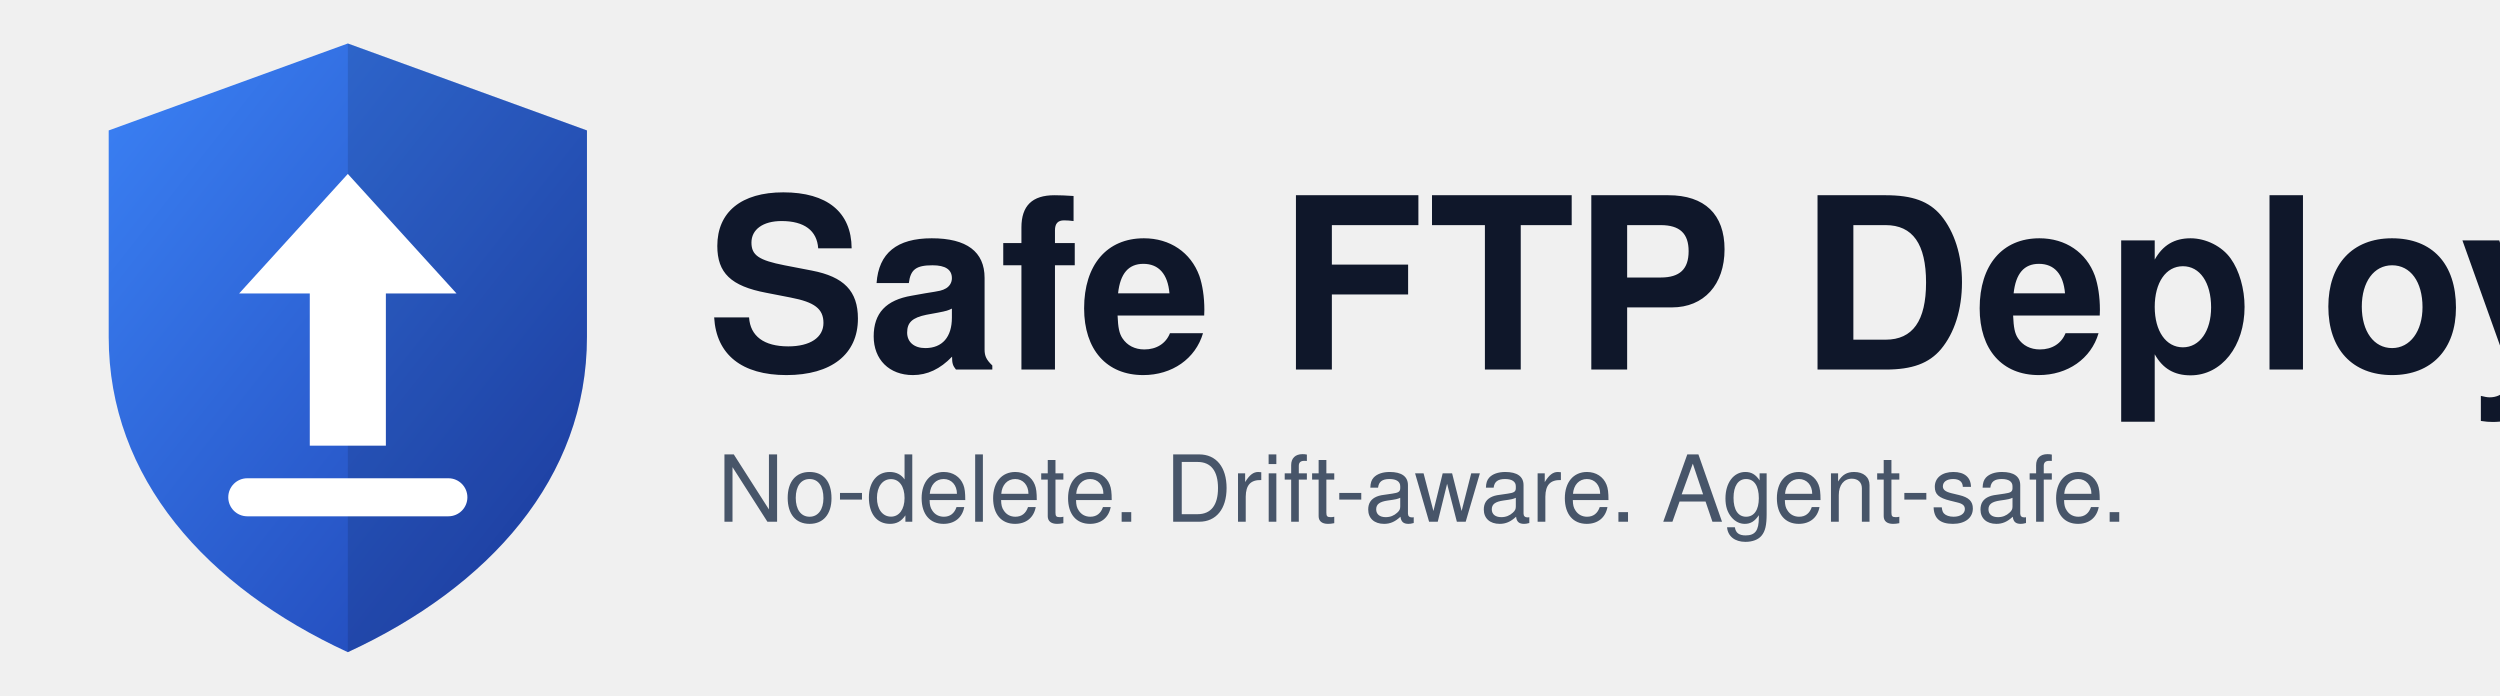
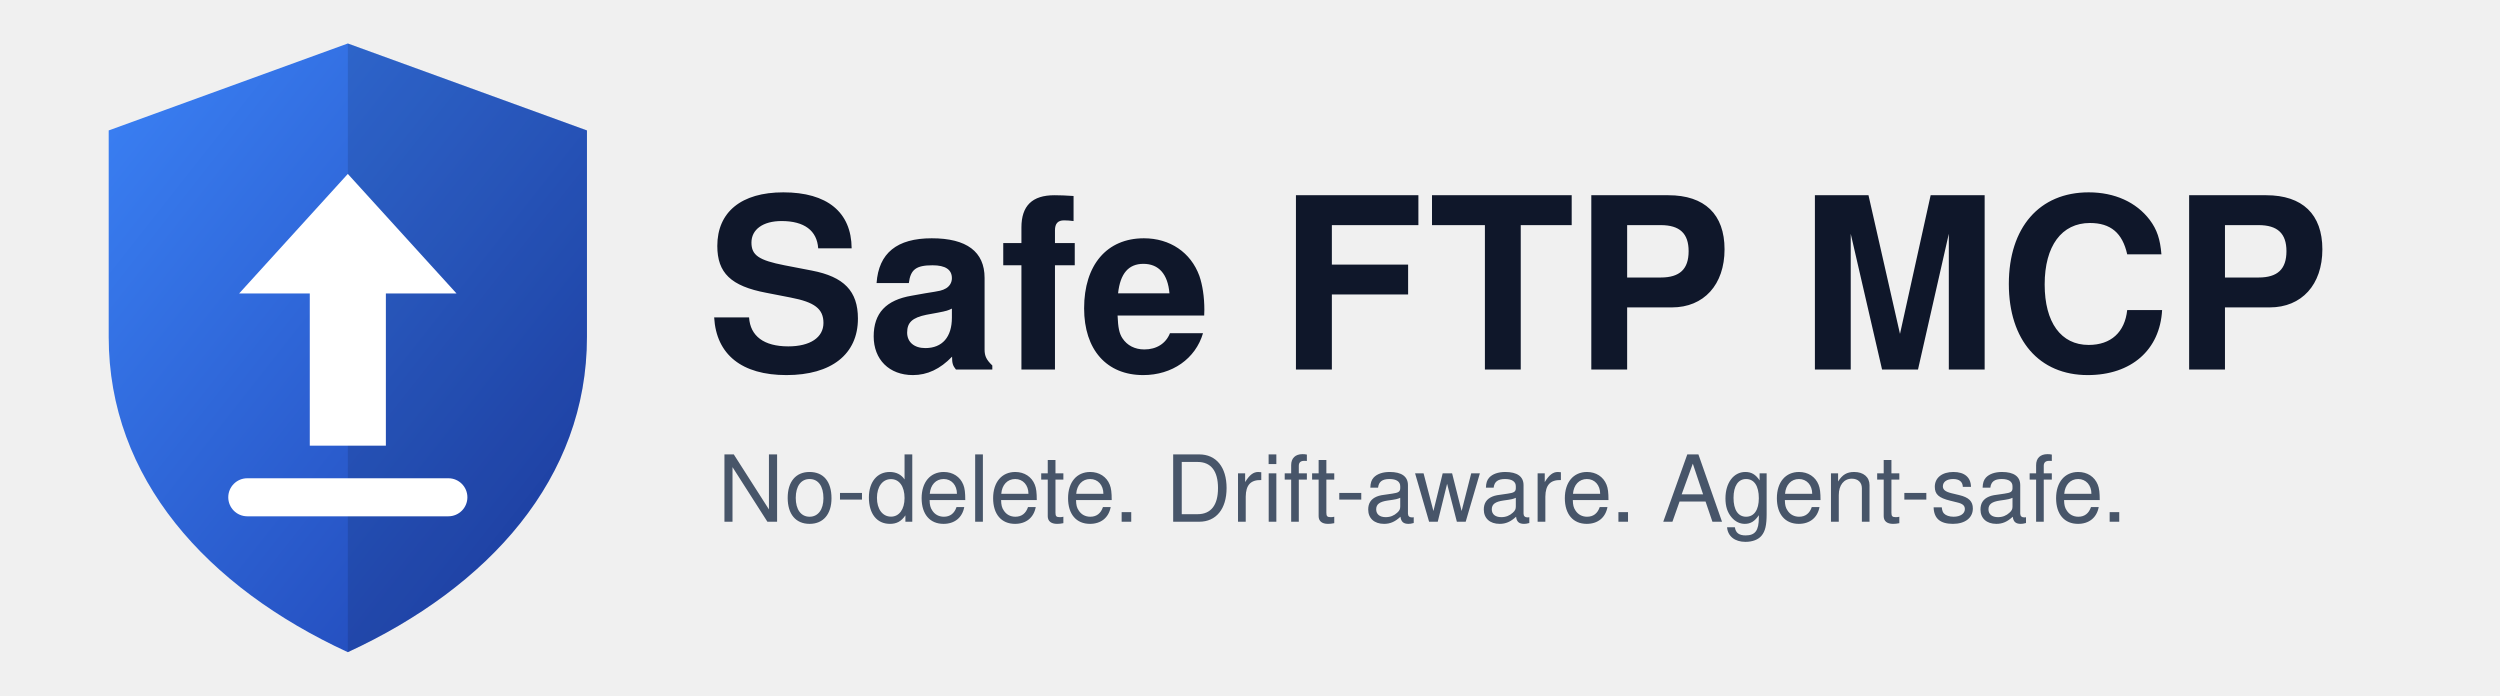
- <svg xmlns="http://www.w3.org/2000/svg" viewBox="0 0 460 128" width="460" height="128" role="img" aria-label="Safe FTP Deploy">
+ <svg xmlns="http://www.w3.org/2000/svg" viewBox="0 0 460 128" width="460" height="128" role="img" aria-label="Safe FTP MCP">
  <defs>
    <linearGradient id="g" x1="0" y1="0" x2="1" y2="1">
      <stop offset="0" stop-color="#3b82f6" />
      <stop offset="1" stop-color="#1e40af" />
    </linearGradient>
    <style>
      .name { fill: #0f172a; }
      .tag { fill: #475569; }
      @media (prefers-color-scheme: dark) {
        .name { fill: #f8fafc; }
        .tag { fill: #94a3b8; }
      }
    </style>
  </defs>
  <path d="M64 8 L108 24 V62 C108 88 90 108 64 120 C38 108 20 88 20 62 V24 Z" fill="url(#g)" />
  <path d="M64 8 L108 24 V62 C108 88 90 108 64 120 Z" fill="#000" opacity=".12" />
  <path d="M64 32 L84 54 H71 V82 H57 V54 H44 Z" fill="#fff" />
  <rect x="42" y="88" width="44" height="7" rx="3.5" fill="#fff" />
-   <text x="130" y="68" class="name" font-family="'Segoe UI', Helvetica, Arial, sans-serif" font-size="44" font-weight="700">Safe FTP Deploy</text>
+   <text x="130" y="68" class="name" font-family="'Segoe UI', Helvetica, Arial, sans-serif" font-size="44" font-weight="700">Safe FTP MCP</text>
  <text x="132" y="96" class="tag" font-family="'Segoe UI', Helvetica, Arial, sans-serif" font-size="17">No-delete. Drift-aware. Agent-safe.</text>
</svg>
